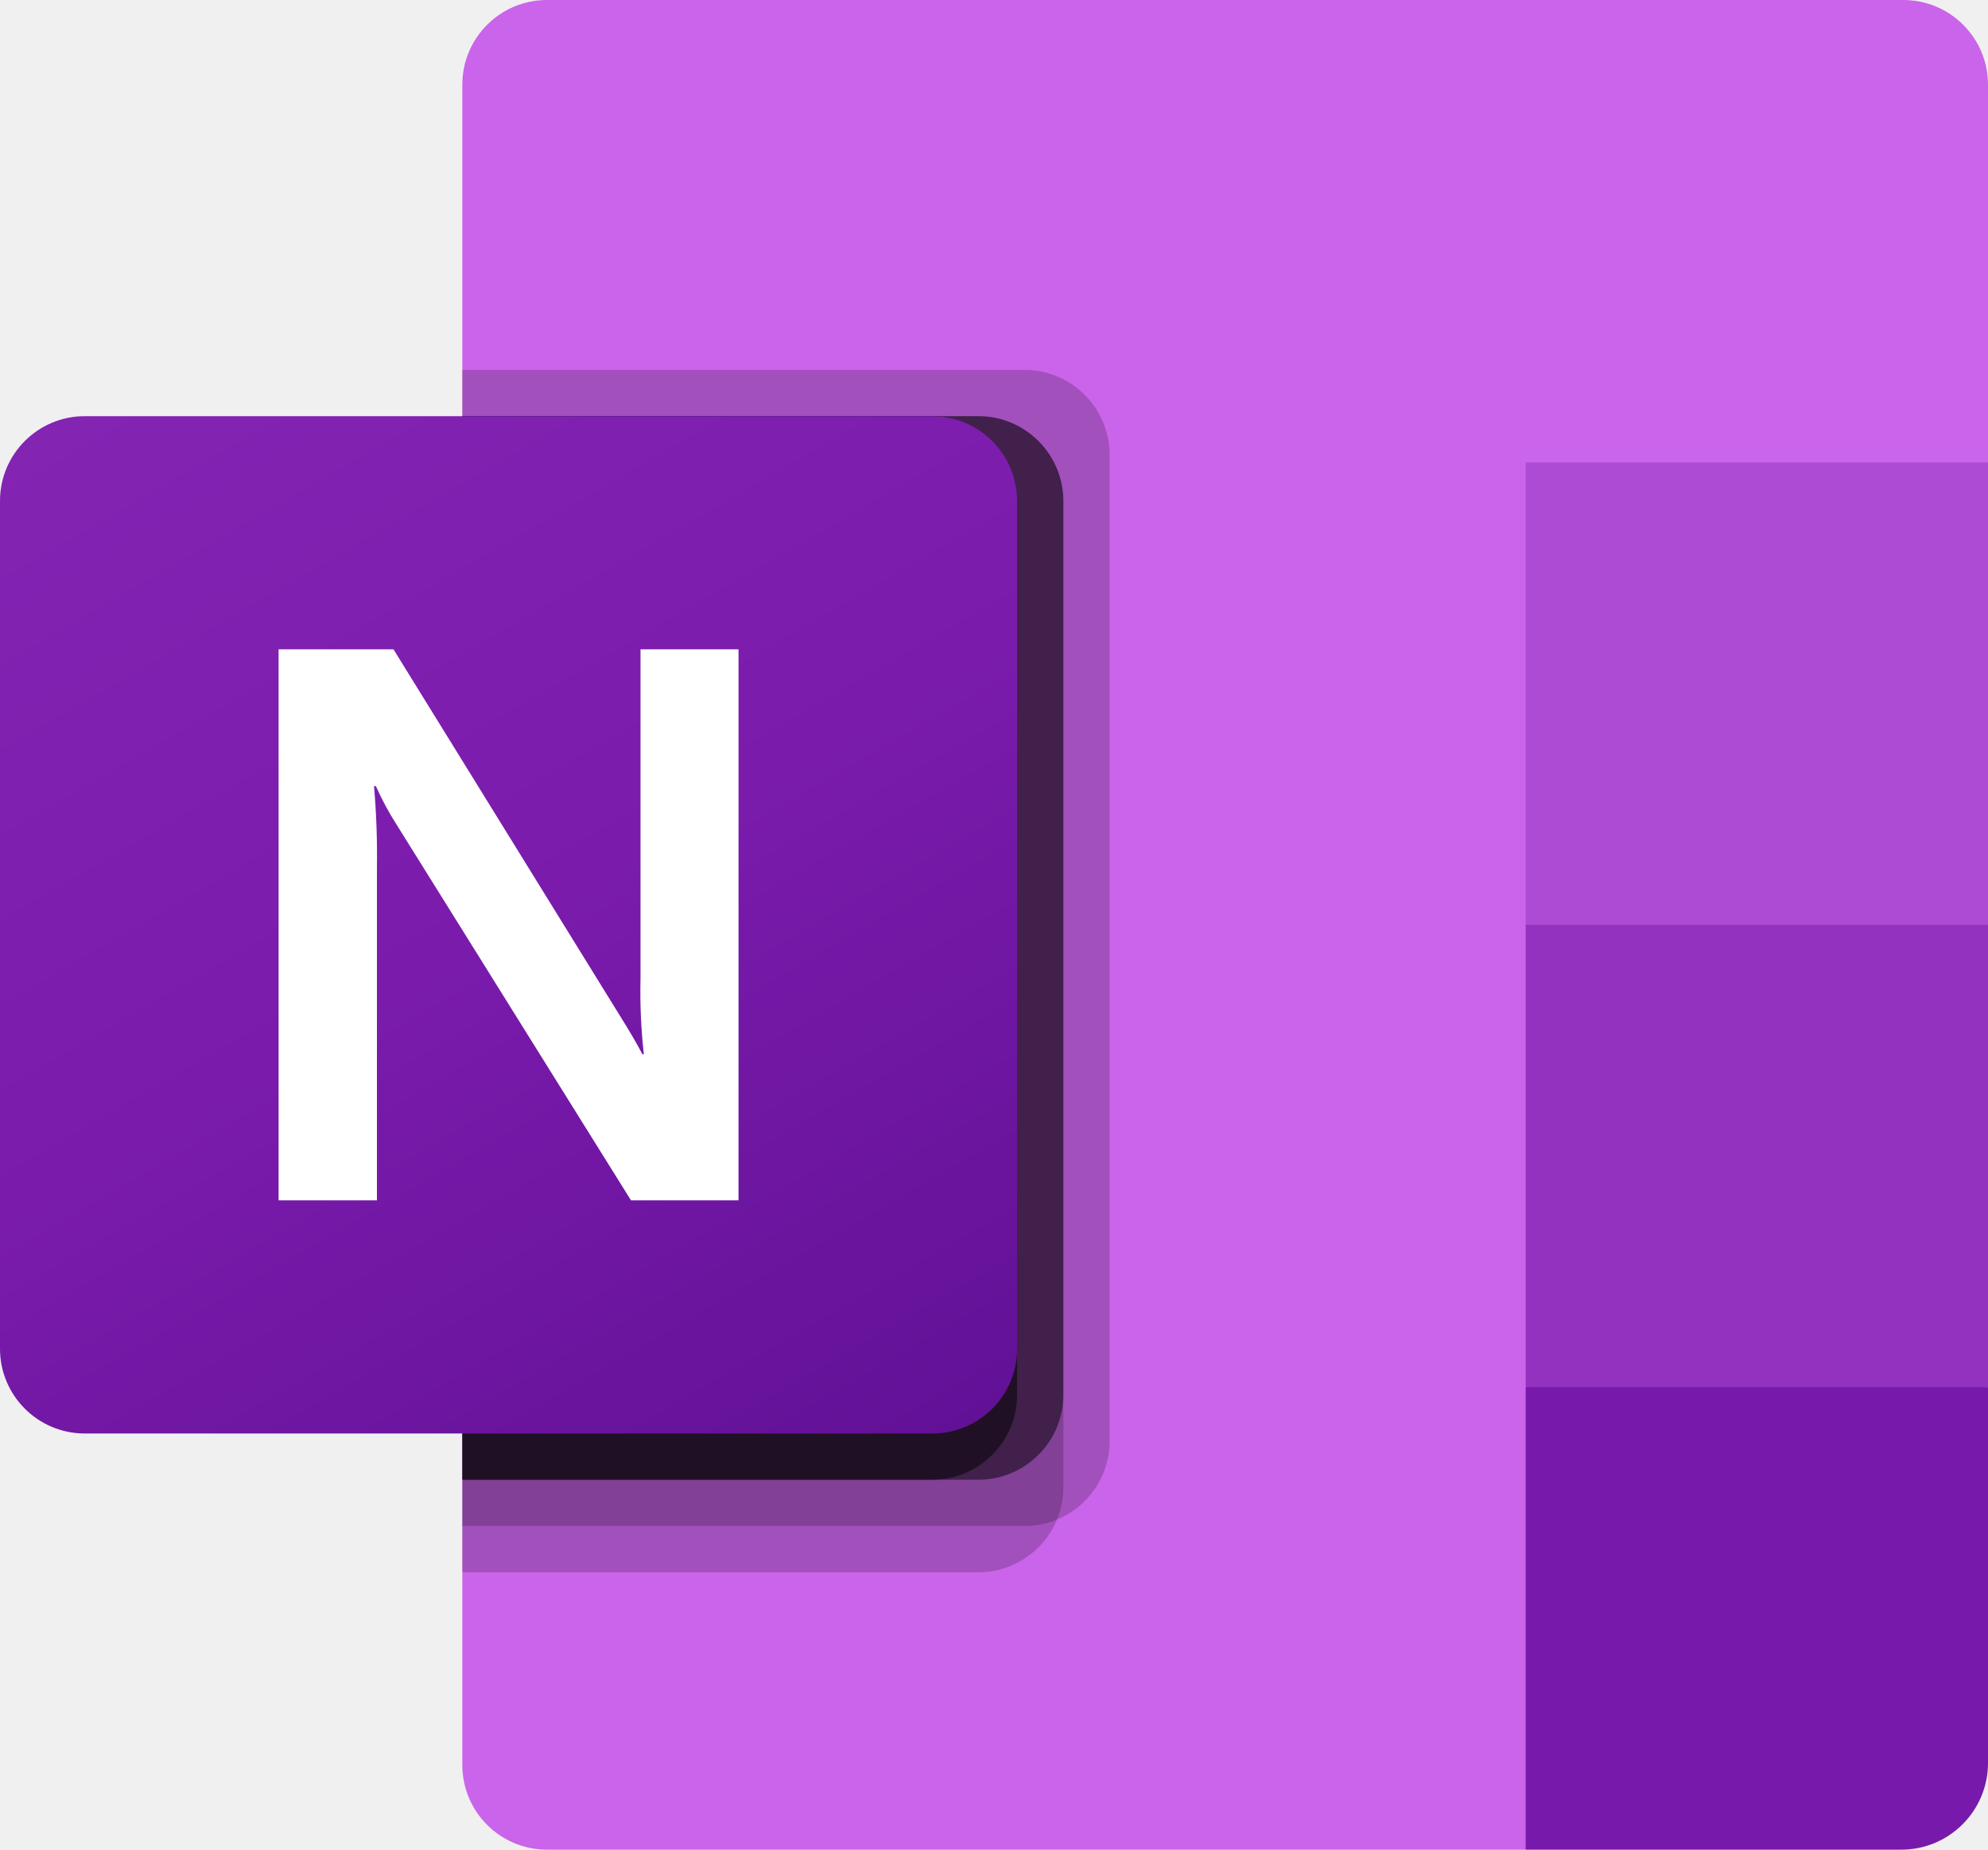
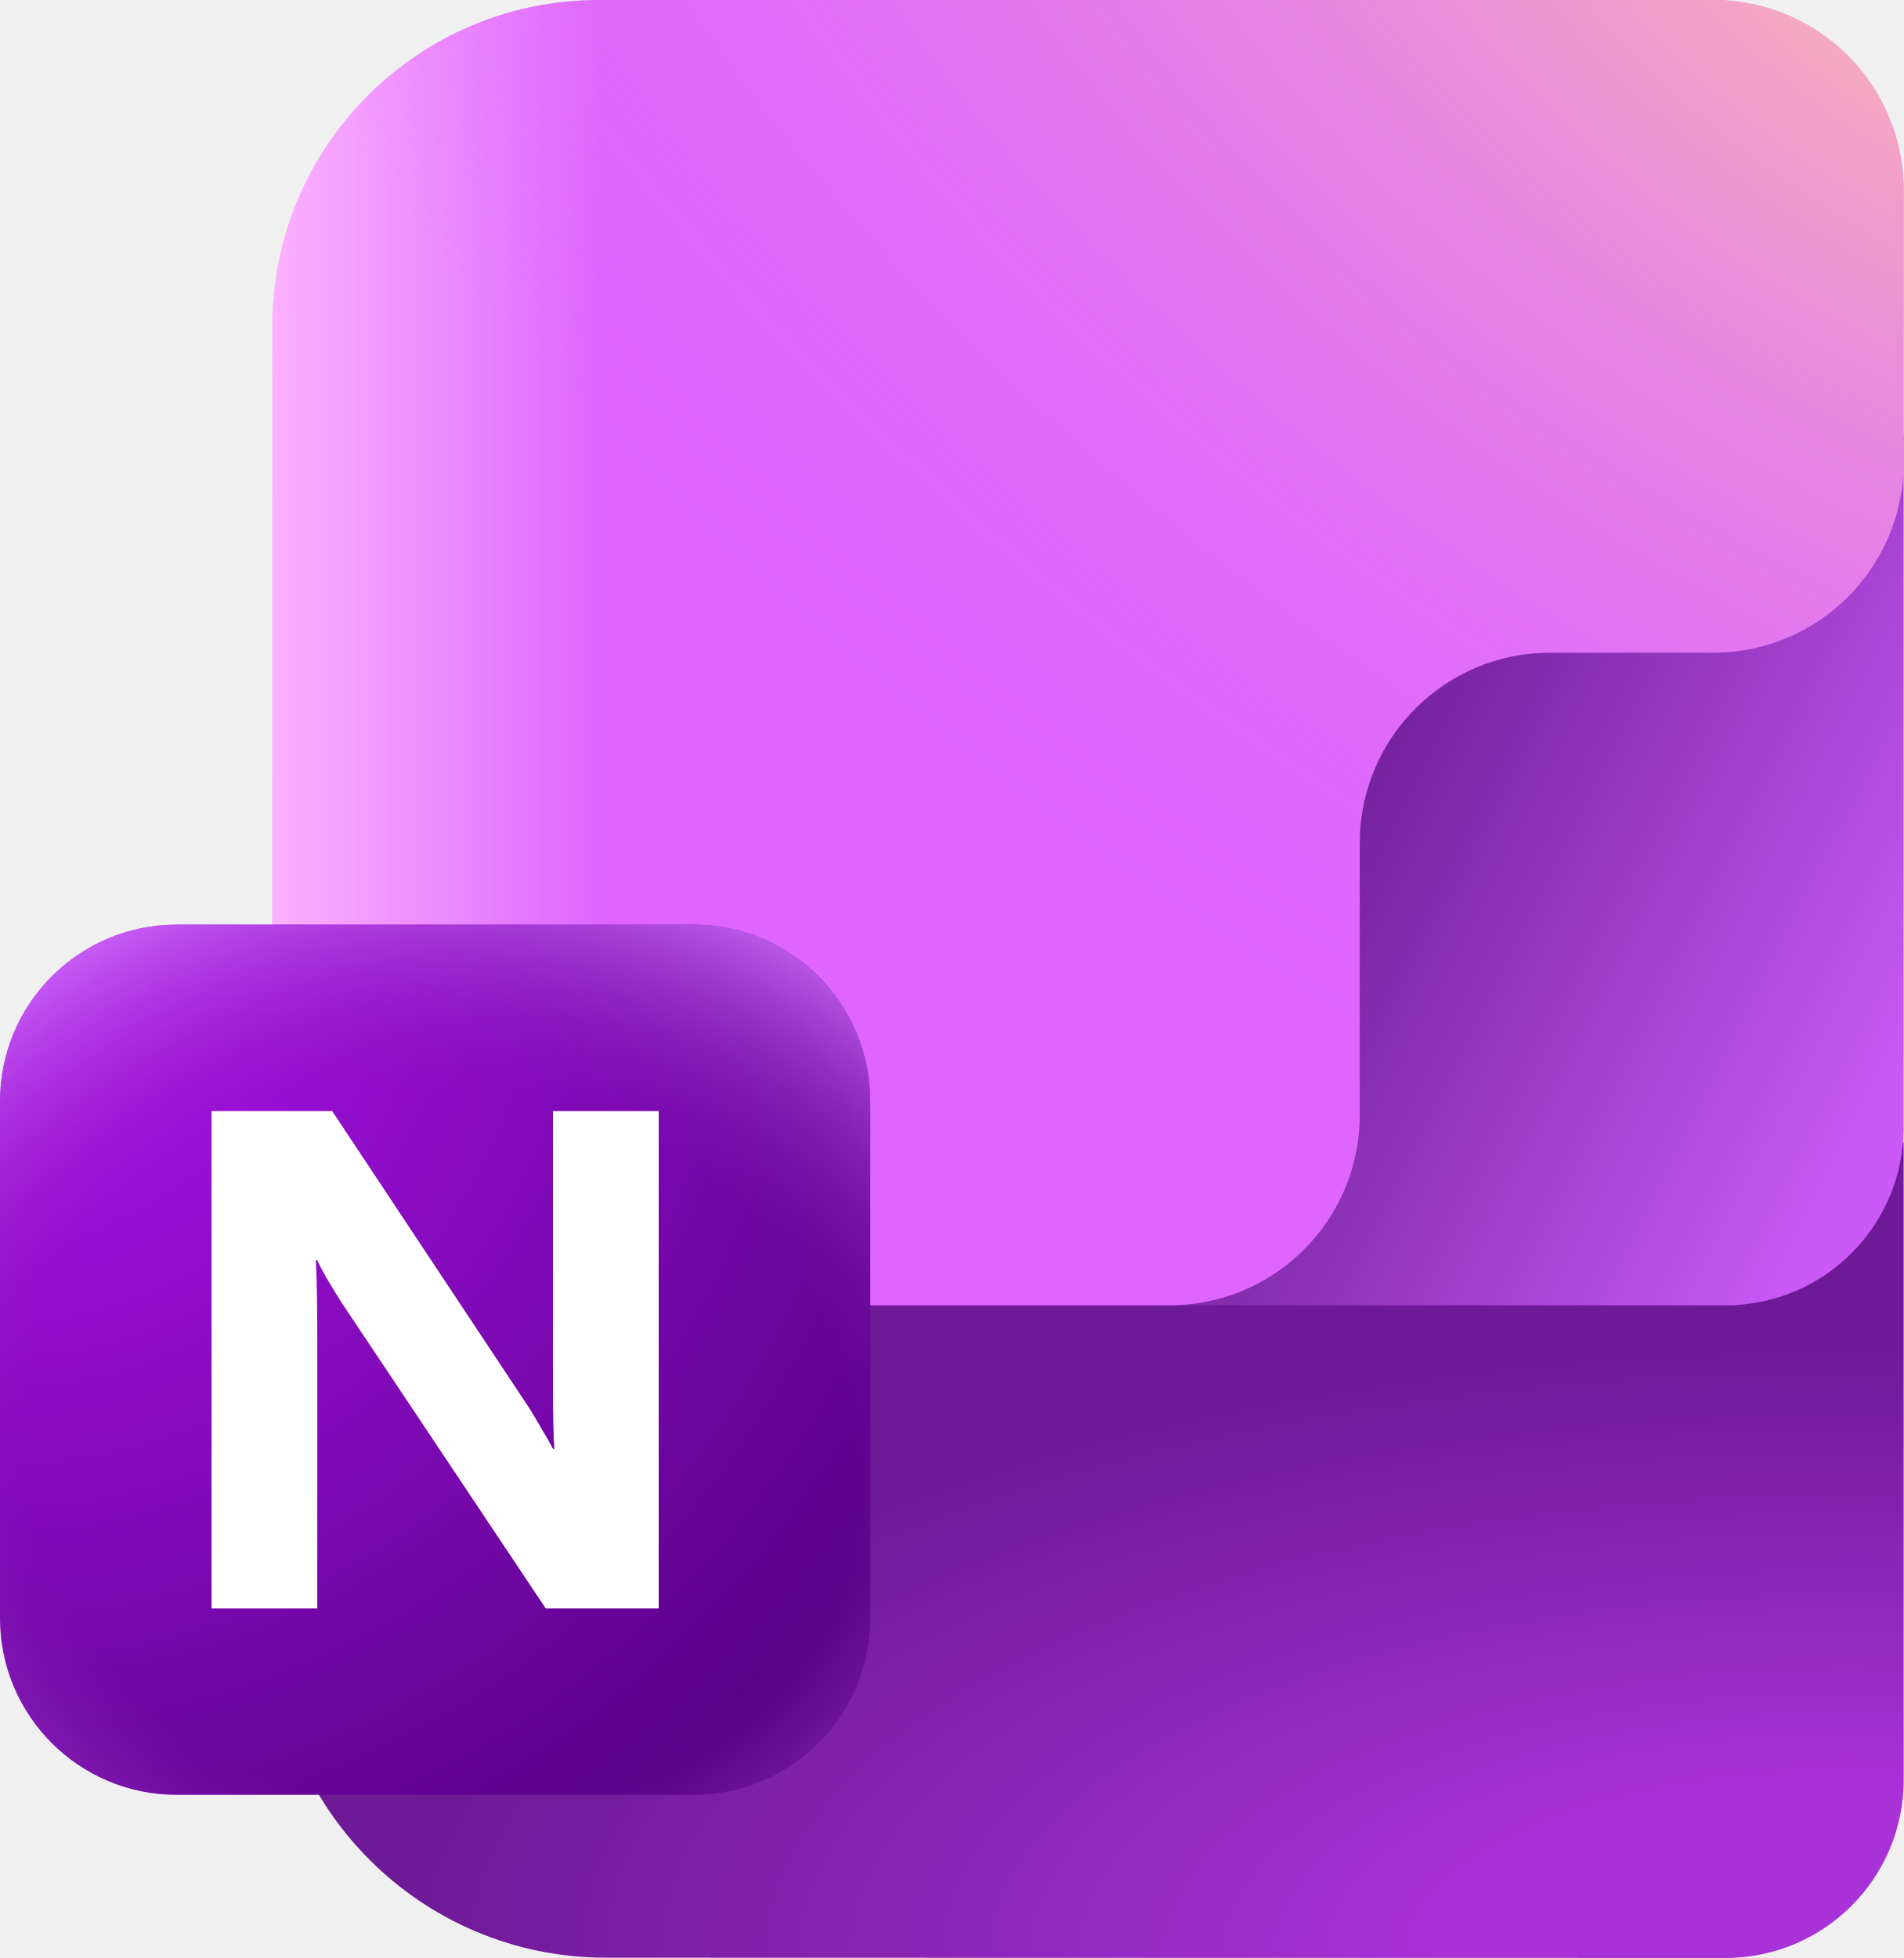
- <svg xmlns="http://www.w3.org/2000/svg" version="1.1" id="Livello_1" x="0px" y="0px" viewBox="0 0 2744.833 2553.333" enable-background="new 0 0 2744.833 2553.333" xml:space="preserve">
-   <path fill="#CA64EA" d="M2106.5,2553.333H755.212c-64.55,0-116.879-52.328-116.879-116.879l0,0V116.879     C638.333,52.328,690.662,0,755.212,0l0,0h1872.742c64.551,0,116.879,52.328,116.879,116.879c0,0,0,0,0,0v521.454L2106.5,2553.333z" />
-   <path fill="#AE4BD5" d="M2744.833,1276.667l-319.167,191.5l-319.167-191.5V638.333h638.333V1276.667z" />
-   <path fill="#9332BF" d="M2744.833,1915l-319.167,191.5L2106.5,1915v-638.333h638.333V1915z" />
-   <path fill="#7719AA" d="M2106.5,1915h638.333v518.646c0,66.102-53.586,119.688-119.688,119.688H2106.5V1915z" />
-   <path opacity="0.2" enable-background="new    " d="M1414.994,510.667h-776.66V2106.5h776.66     c64.534-0.21,116.796-52.473,117.006-117.006V627.673C1531.79,563.14,1479.527,510.877,1414.994,510.667z" />
-   <path opacity="0.2" enable-background="new    " d="M1351.16,574.5H638.333v1595.833h712.827     c64.534-0.21,116.796-52.473,117.006-117.006V691.507C1467.957,626.973,1415.694,574.71,1351.16,574.5z" />
-   <path opacity="0.5" enable-background="new    " d="M1351.16,574.5H638.333v1468.167h712.827     c64.534-0.21,116.796-52.473,117.006-117.006V691.507C1467.957,626.973,1415.694,574.71,1351.16,574.5z" />
-   <path opacity="0.5" enable-background="new    " d="M1287.327,574.5H638.333v1468.167h648.993     c64.534-0.21,116.796-52.473,117.007-117.006V691.507C1404.123,626.973,1351.86,574.71,1287.327,574.5z" />
-   <linearGradient id="SVGID_1_" gradientUnits="userSpaceOnUse" x1="243.961" y1="2072.26" x2="1160.372" y2="485.074" gradientTransform="matrix(1 0 0 -1 0 2555.333)">
-     <stop offset="0" style="stop-color:#8324B3" />
-     <stop offset="0.5" style="stop-color:#7A1BAC" />
-     <stop offset="1" style="stop-color:#621197" />
-   </linearGradient>
-   <path fill="url(#SVGID_1_)" d="M117.007,574.5h1170.32c64.621,0,117.007,52.386,117.007,117.007v1170.32     c0,64.621-52.386,117.007-117.007,117.007H117.007C52.386,1978.833,0,1926.448,0,1861.827V691.507     C0,626.886,52.386,574.5,117.007,574.5z" />
-   <path fill="#FFFFFF" d="M384.66,896.348h158.626l311.698,504.283c14.171,22.597,24.81,40.789,31.917,54.577h2.043     c-3.856-34.327-5.391-68.876-4.596-103.41V896.348h135.327v760.638H871.197l-323.38-518.263     c-10.953-17.099-20.598-35.003-28.853-53.556h-2.553c3.26,37.74,4.602,75.62,4.021,113.496v458.323H384.66V896.348z" />
+ <svg xmlns="http://www.w3.org/2000/svg" version="1.1" viewBox="60 90 525 540">
+   <defs>
+     <radialGradient id="radial0" gradientUnits="userSpaceOnUse" cx="0" cy="0" fx="0" fy="0" r="1" gradientTransform="matrix(713.5995,0,0,300.7215,571.881,630)">
+       <stop offset="0.159" style="stop-color:rgb(66.275%,19.216%,84.706%);stop-opacity:1;" />
+       <stop offset="0.566" style="stop-color:rgb(43.137%,9.804%,58.824%);stop-opacity:1;" />
+     </radialGradient>
+     <linearGradient id="linear0" gradientUnits="userSpaceOnUse" x1="45.284" y1="22.752" x2="28.013" y2="14.022" gradientTransform="matrix(15,0,0,15,0,0)">
+       <stop offset="0.217" style="stop-color:rgb(79.216%,34.902%,96.863%);stop-opacity:1;" />
+       <stop offset="0.888" style="stop-color:rgb(41.176%,10.196%,56.471%);stop-opacity:1;" />
+     </linearGradient>
+     <linearGradient id="linear1" gradientUnits="userSpaceOnUse" x1="40.327" y1="13.764" x2="9.007" y2="13.764" gradientTransform="matrix(15,0,0,15,0,0)">
+       <stop offset="0.807" style="stop-color:rgb(87.059%,40%,100%);stop-opacity:1;" />
+       <stop offset="1" style="stop-color:rgb(98.824%,69.412%,100%);stop-opacity:1;" />
+     </linearGradient>
+     <radialGradient id="radial1" gradientUnits="userSpaceOnUse" cx="0" cy="0" fx="0" fy="0" r="1" gradientTransform="matrix(-226.2125,369.3912,-649.5203,-397.7615,617.367,62.96445)">
+       <stop offset="0" style="stop-color:rgb(100%,78.039%,63.922%);stop-opacity:1;" />
+       <stop offset="0.831" style="stop-color:rgb(87.059%,40.392%,99.216%);stop-opacity:0;" />
+     </radialGradient>
+     <radialGradient id="radial2" gradientUnits="userSpaceOnUse" cx="0" cy="0" fx="0" fy="0" r="1" gradientTransform="matrix(239.9998,239.9998,-239.9998,239.9998,60,345)">
+       <stop offset="0.072" style="stop-color:rgb(67.451%,7.451%,92.157%);stop-opacity:1;" />
+       <stop offset="0.879" style="stop-color:rgb(34.51%,0%,52.941%);stop-opacity:1;" />
+     </radialGradient>
+     <radialGradient id="radial3" gradientUnits="userSpaceOnUse" cx="0" cy="0" fx="0" fy="0" r="1" gradientTransform="matrix(0.000000000000010287,168,-193.5,0.000000000000011848,180,489)">
+       <stop offset="0.585" style="stop-color:rgb(51.765%,12.157%,69.02%);stop-opacity:0;" />
+       <stop offset="0.969" style="stop-color:rgb(82.745%,45.098%,98.824%);stop-opacity:0.8;" />
+     </radialGradient>
+   </defs>
+   <g id="surface1">
+     <path style=" stroke:none;fill-rule:nonzero;fill:url(#radial0);" d="M 135 503.18 C 135 448.957 178.957 405 233.184 405 L 585 405 L 585 580.898 C 585 608.016 563.016 629.996 535.898 629.988 L 227.023 629.914 C 176.199 629.902 135 588.699 135 537.871 Z M 135 503.18 " />
+     <path style=" stroke:none;fill-rule:nonzero;fill:url(#linear0);" d="M 374.992 217.5 L 584.992 210 L 584.992 400.91 C 584.992 428.023 563.016 450 535.902 450 L 374.992 450 Z M 374.992 217.5 " />
+     <path style=" stroke:none;fill-rule:nonzero;fill:url(#linear1);" d="M 135.078 179.98 C 135.086 130.281 175.379 90 225.078 90 C 327.512 90 430.105 90 532.5 90 C 561.496 90 585 113.504 585 142.5 L 585 217.5 C 585 246.496 561.496 270 532.5 270 L 487.5 270 C 458.504 270 435 293.504 435 322.5 L 435 397.5 C 435 426.496 411.496 450 382.5 450 L 225 450 C 175.297 450 135 490.293 135 540 Z M 135.078 179.98 " />
+     <path style=" stroke:none;fill-rule:nonzero;fill:url(#radial1);" d="M 135.078 179.98 C 135.086 130.281 175.379 90 225.078 90 C 327.512 90 430.105 90 532.5 90 C 561.496 90 585 113.504 585 142.5 L 585 217.5 C 585 246.496 561.496 270 532.5 270 L 487.5 270 C 458.504 270 435 293.504 435 322.5 L 435 397.5 C 435 426.496 411.496 450 382.5 450 L 225 450 C 175.297 450 135 490.293 135 540 Z M 135.078 179.98 " />
+     <path style=" stroke:none;fill-rule:nonzero;fill:url(#radial2);" d="M 108.75 345 L 251.25 345 C 278.176 345 300 366.824 300 393.75 L 300 536.25 C 300 563.176 278.176 585 251.25 585 L 108.75 585 C 81.824 585 60 563.176 60 536.25 L 60 393.75 C 60 366.824 81.824 345 108.75 345 Z M 108.75 345 " />
+     <path style=" stroke:none;fill-rule:nonzero;fill:url(#radial3);" d="M 108.75 345 L 251.25 345 C 278.176 345 300 366.824 300 393.75 L 300 536.25 C 300 563.176 278.176 585 251.25 585 L 108.75 585 C 81.824 585 60 563.176 60 536.25 L 60 393.75 C 60 366.824 81.824 345 108.75 345 Z M 108.75 345 " />
+     <path style=" stroke:none;fill-rule:nonzero;fill:rgb(100%,100%,100%);fill-opacity:1;" d="M 241.656 533.57 L 210.492 533.57 L 154 448.934 C 152.406 446.383 151.066 444.184 149.984 442.336 C 148.898 440.422 148.07 438.828 147.5 437.555 L 147.117 437.555 C 147.242 439.977 147.34 443.035 147.402 446.734 C 147.465 450.434 147.5 454.766 147.5 459.738 L 147.5 533.57 L 118.344 533.57 L 118.344 396.43 L 151.609 396.43 L 206 478.391 C 207.148 480.238 208.262 482.121 209.348 484.031 C 210.492 485.883 211.547 487.73 212.5 489.578 L 212.883 489.578 C 212.754 487.984 212.66 485.625 212.598 482.504 C 212.531 479.316 212.5 475.395 212.5 470.738 L 212.5 396.43 L 241.656 396.43 Z M 241.656 533.57 " />
+   </g>
</svg>
